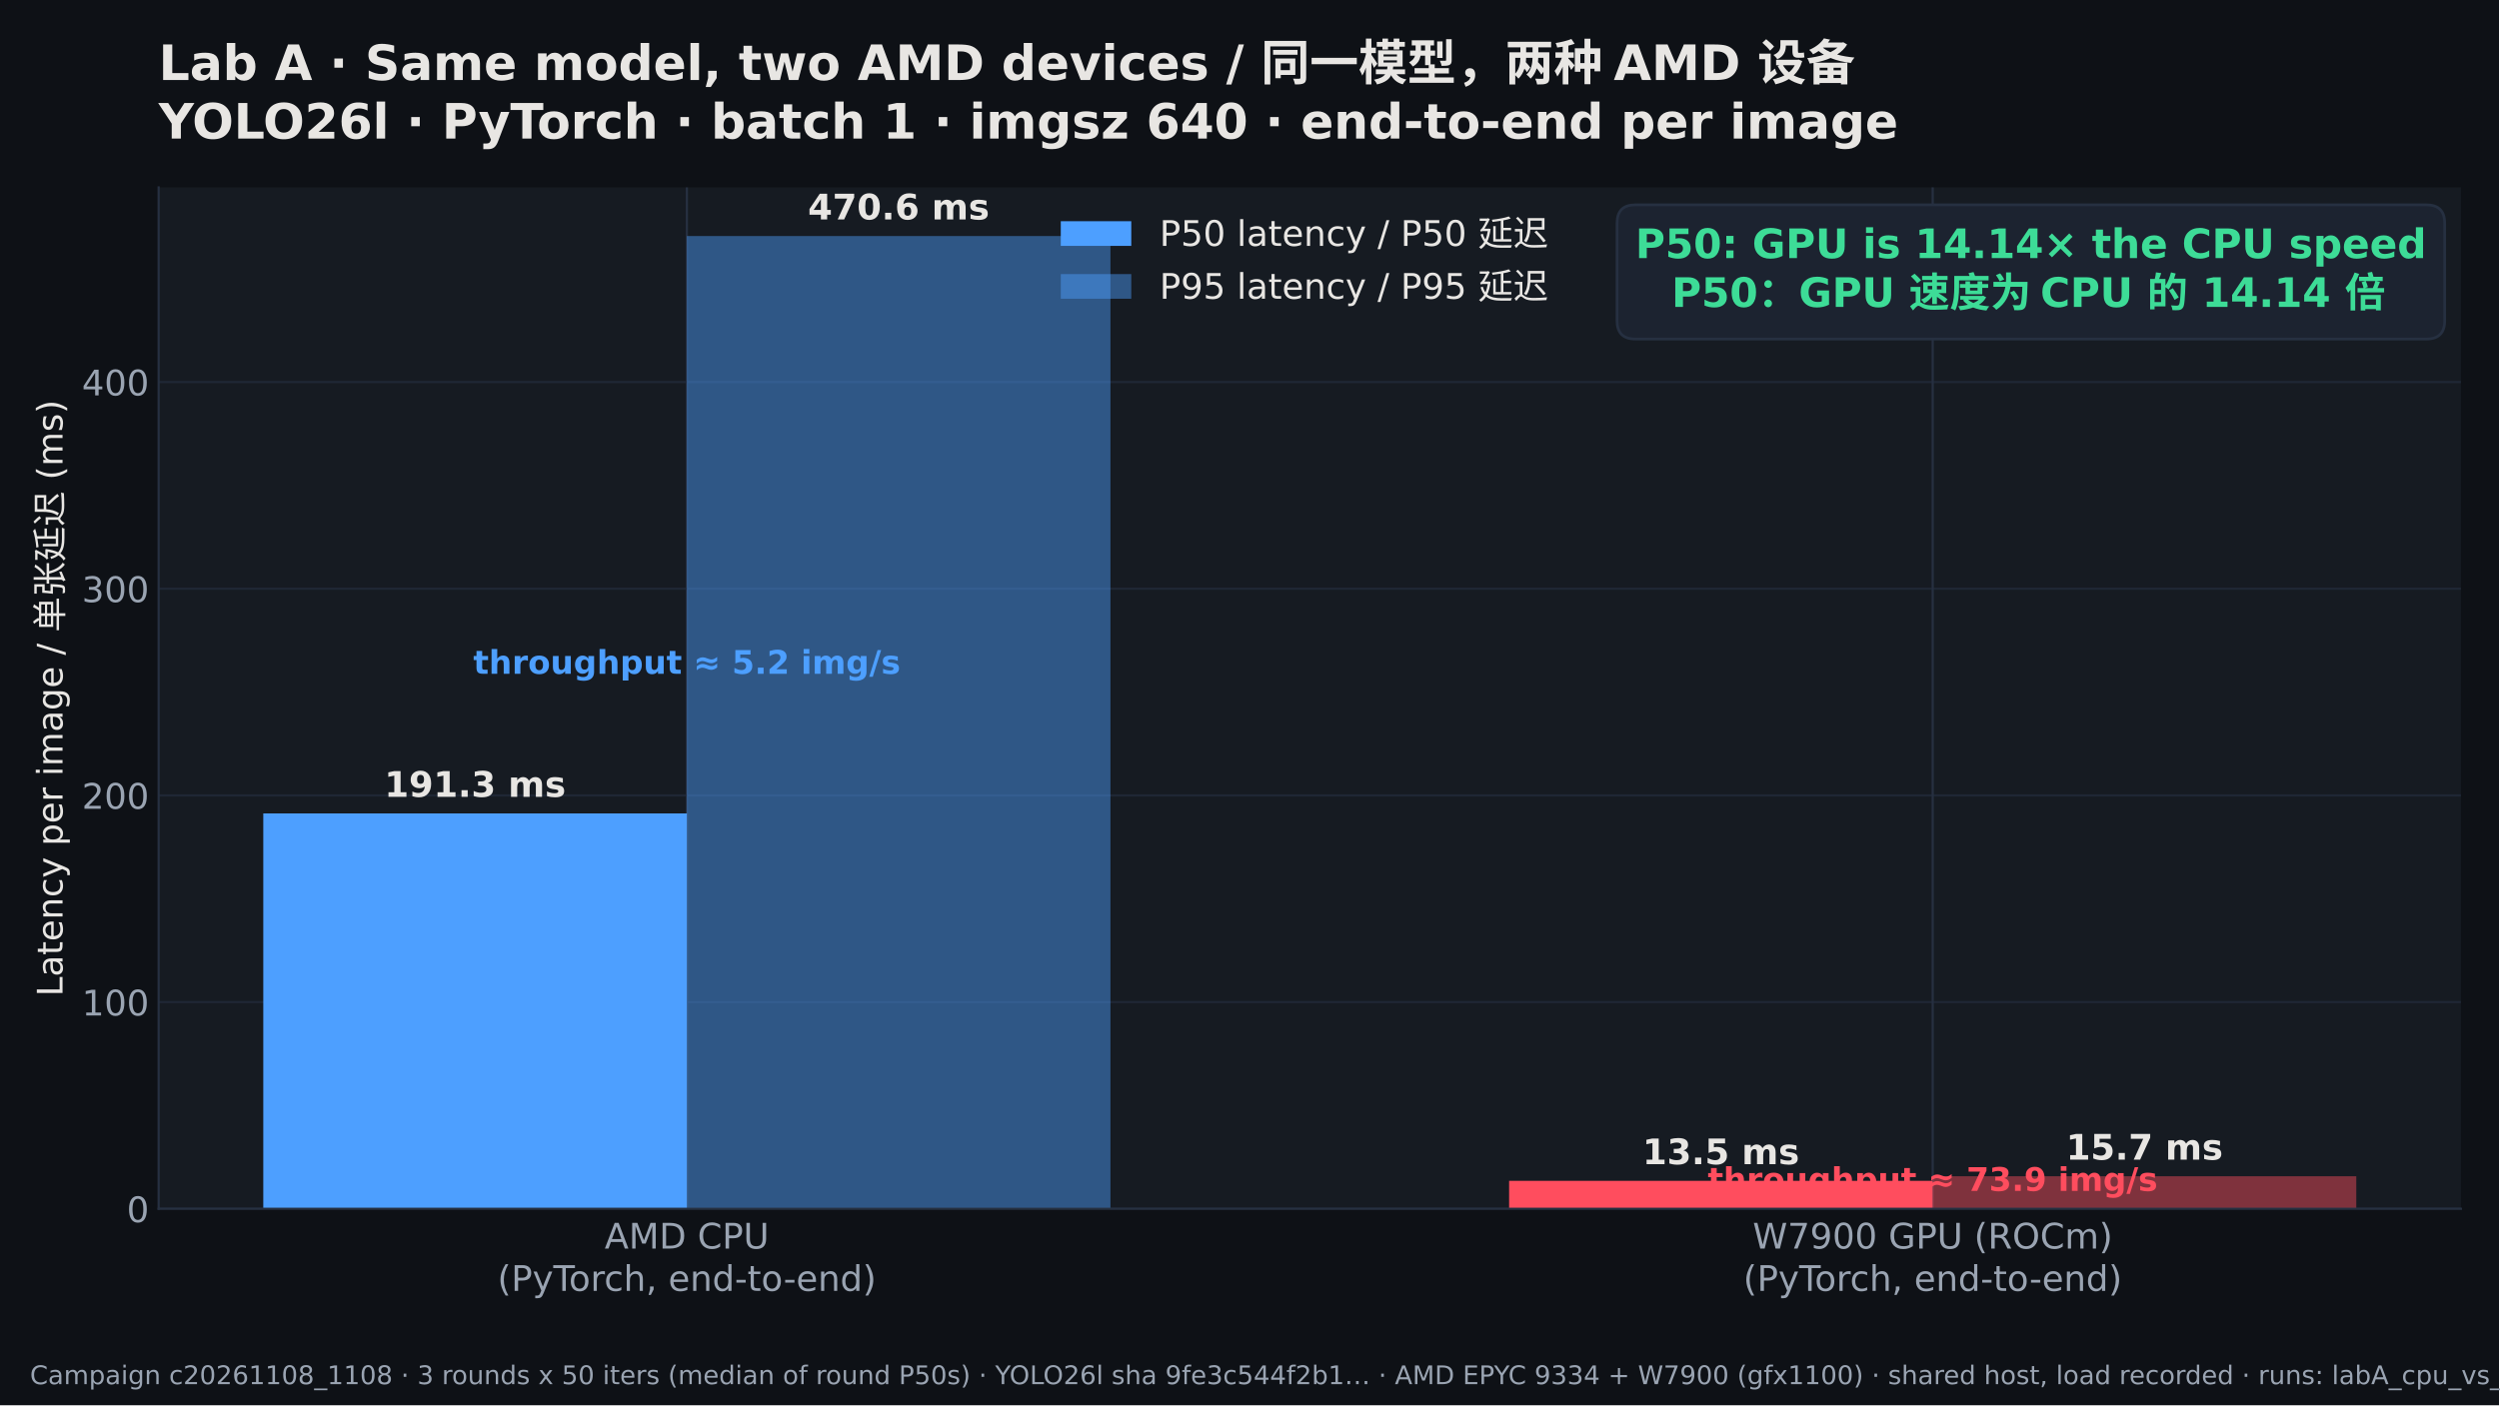
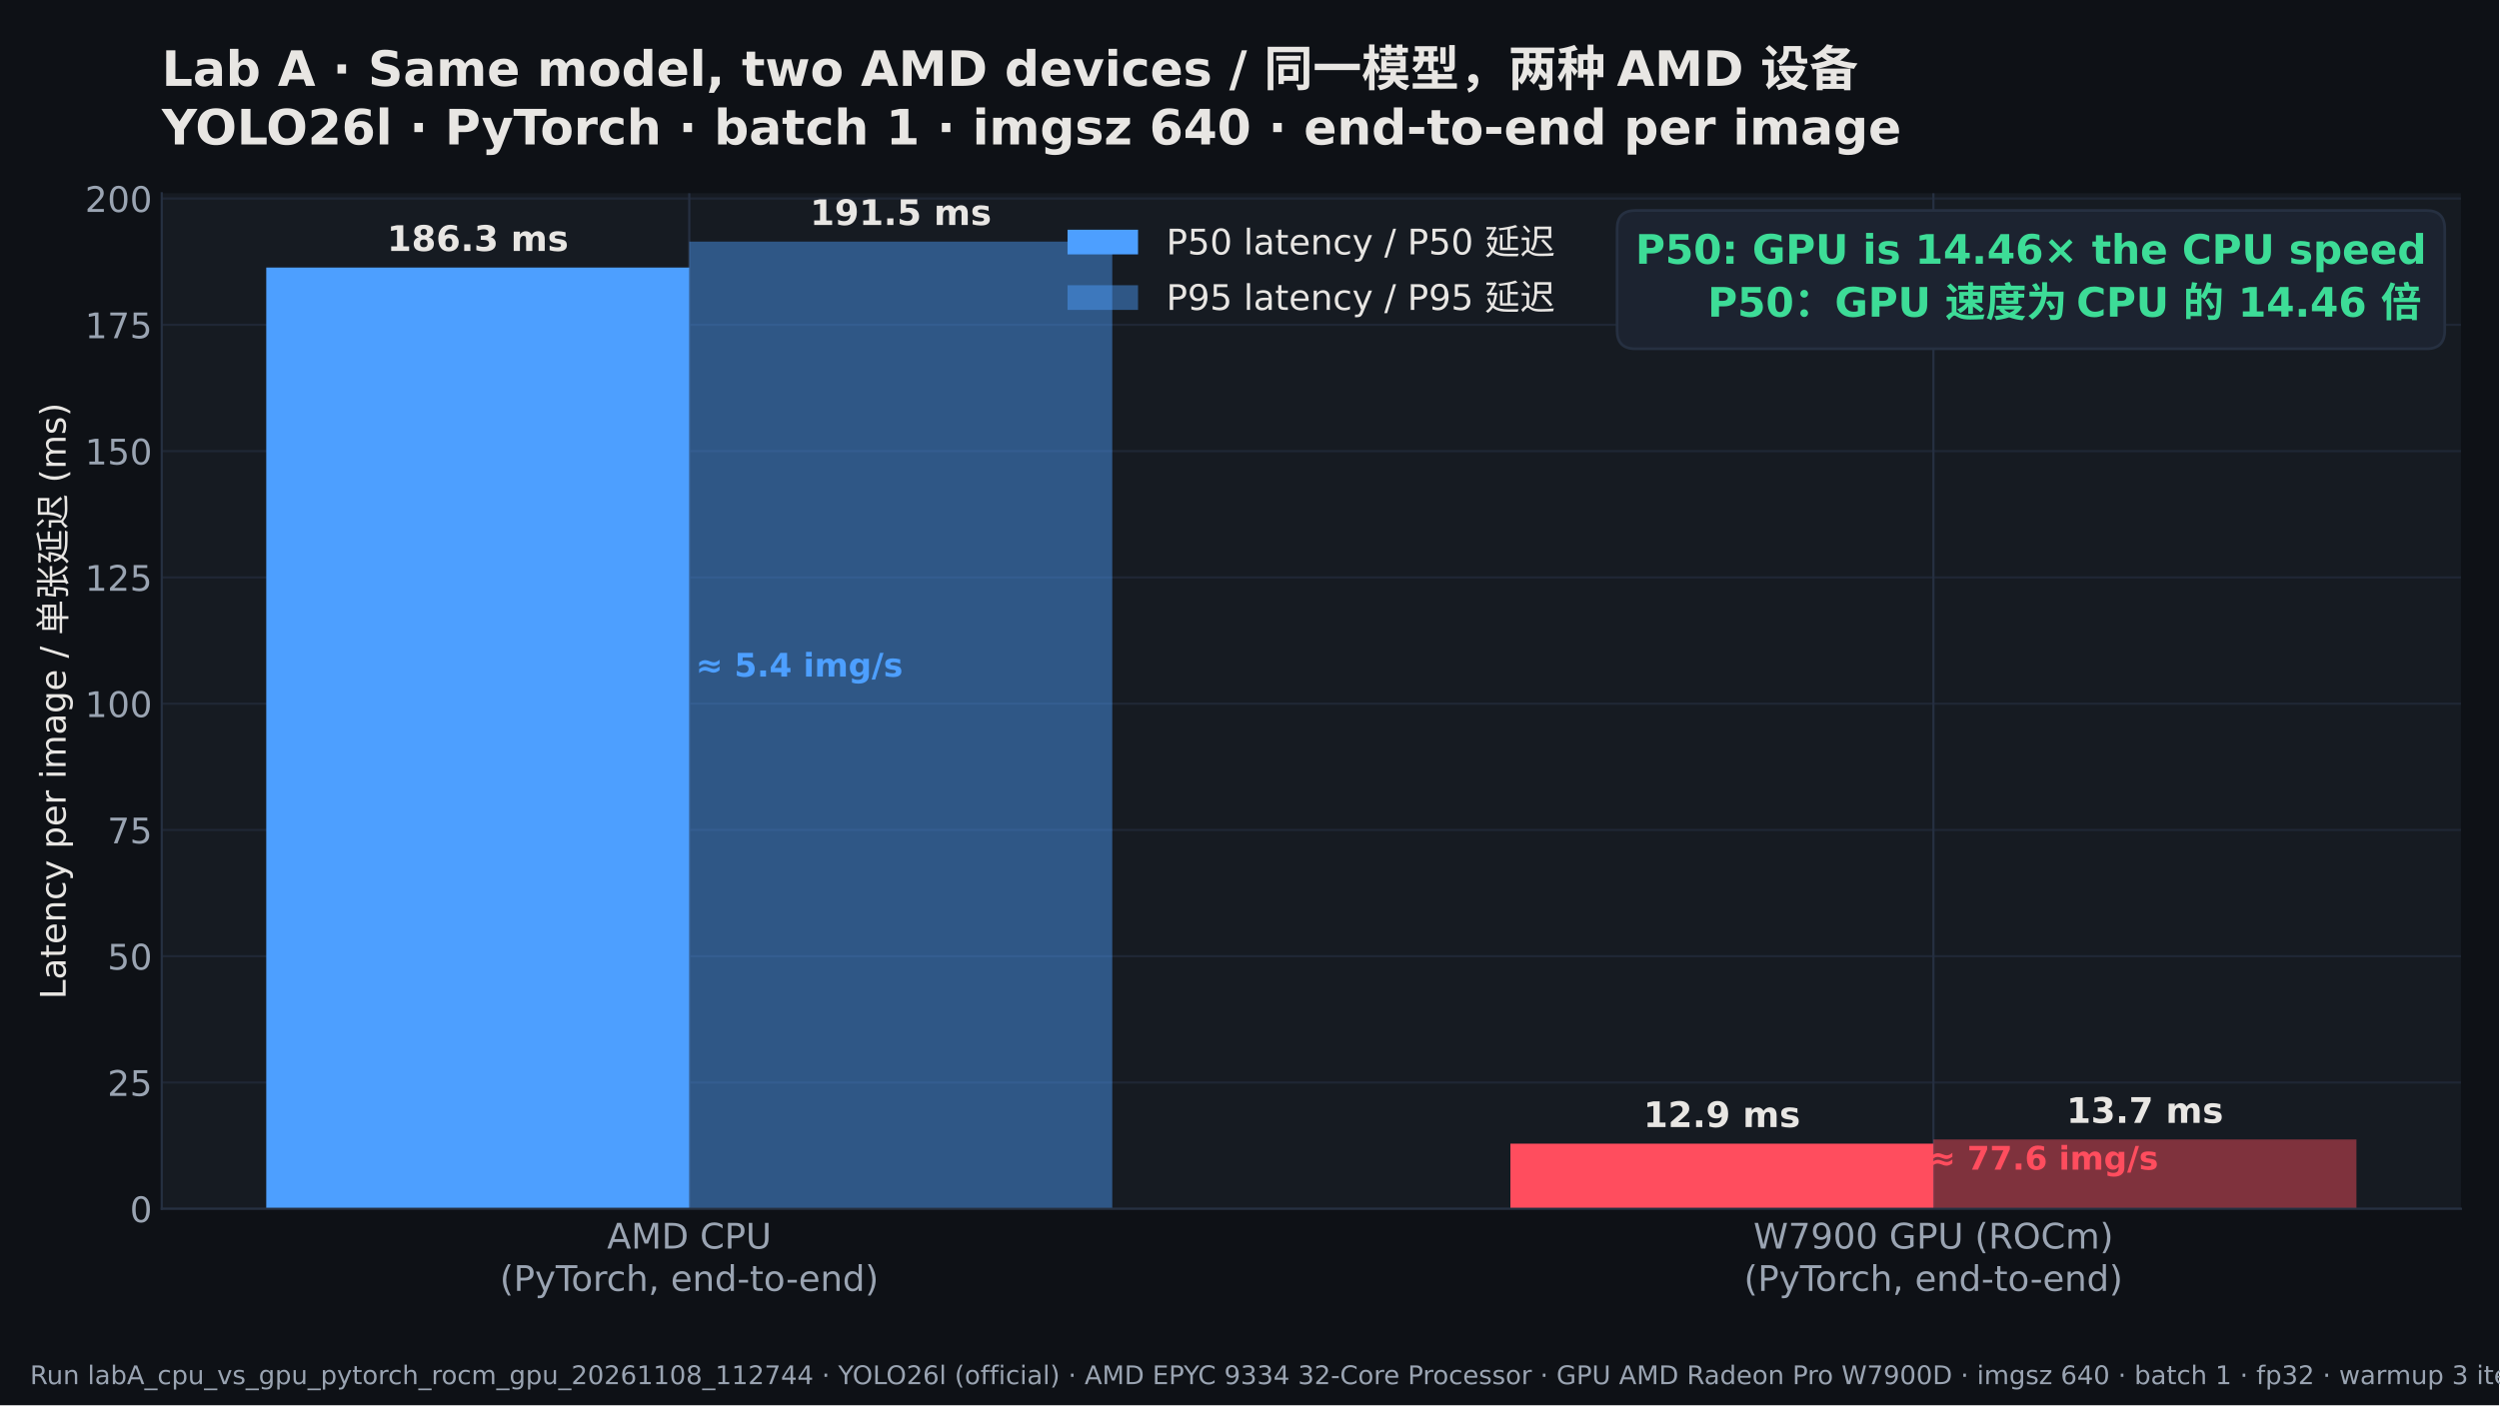
<svg xmlns="http://www.w3.org/2000/svg" width="921.6pt" height="518.4pt" viewBox="0 0 921.6 518.4" version="1.1">
  <defs>
    <style type="text/css">*{stroke-linejoin: round; stroke-linecap: butt}</style>
  </defs>
  <g id="figure_1">
    <g id="patch_1">
      <path d="M 0 518.4  L 921.6 518.4  L 921.6 0  L 0 0  z " style="fill: #0e1116" />
    </g>
    <g id="axes_1">
      <g id="patch_2">
-         <path d="M 58.503 445.921  L 907.56 445.921  L 907.56 69.129  L 58.503 69.129  z " style="fill: #161b22" />
+         <path d="M 59.651 445.921  L 907.56 445.921  L 907.56 71.289  L 59.651 71.289  z " style="fill: #161b22" />
      </g>
      <g id="matplotlib.axis_1">
        <g id="xtick_1">
          <g id="line2d_1">
-             <path d="M 253.308 445.921  L 253.308 69.129  " clip-path="url(#p63331fd310)" style="fill: none; stroke: #263041; stroke-width: 0.8; stroke-linecap: square" />
+             <path d="M 254.193 445.921  L 254.193 71.289  " clip-path="url(#pf11298d2d0)" style="fill: none; stroke: #263041; stroke-width: 0.8; stroke-linecap: square" />
          </g>
          <g id="line2d_2" />
          <g id="text_1">
-             <text style="font-size: 13px; font-family: 'DejaVu Sans', 'Noto Sans CJK SC'; fill: #9aa4b2" transform="translate(222.9675 460.5991)">AMD CPU</text>
-             <text style="font-size: 13px; font-family: 'DejaVu Sans', 'Noto Sans CJK SC'; fill: #9aa4b2" transform="translate(183.4455 476.2026)">(PyTorch, end-to-end)</text>
+             <text style="font-size: 13px; font-family: 'DejaVu Sans', 'Noto Sans CJK SC'; fill: #9aa4b2" transform="translate(223.8518 460.5991)">AMD CPU</text>
+             <text style="font-size: 13px; font-family: 'DejaVu Sans', 'Noto Sans CJK SC'; fill: #9aa4b2" transform="translate(184.3297 476.2026)">(PyTorch, end-to-end)</text>
          </g>
        </g>
        <g id="xtick_2">
          <g id="line2d_3">
-             <path d="M 712.755 445.921  L 712.755 69.129  " clip-path="url(#p63331fd310)" style="fill: none; stroke: #263041; stroke-width: 0.8; stroke-linecap: square" />
+             <path d="M 713.018 445.921  L 713.018 71.289  " clip-path="url(#pf11298d2d0)" style="fill: none; stroke: #263041; stroke-width: 0.8; stroke-linecap: square" />
          </g>
          <g id="line2d_4" />
          <g id="text_2">
-             <text style="font-size: 13px; font-family: 'DejaVu Sans', 'Noto Sans CJK SC'; fill: #9aa4b2" transform="translate(646.3654 460.5991)">W7900 GPU (ROCm)</text>
-             <text style="font-size: 13px; font-family: 'DejaVu Sans', 'Noto Sans CJK SC'; fill: #9aa4b2" transform="translate(642.8919 476.2026)">(PyTorch, end-to-end)</text>
+             <text style="font-size: 13px; font-family: 'DejaVu Sans', 'Noto Sans CJK SC'; fill: #9aa4b2" transform="translate(646.6286 460.5991)">W7900 GPU (ROCm)</text>
+             <text style="font-size: 13px; font-family: 'DejaVu Sans', 'Noto Sans CJK SC'; fill: #9aa4b2" transform="translate(643.1552 476.2026)">(PyTorch, end-to-end)</text>
          </g>
        </g>
      </g>
      <g id="matplotlib.axis_2">
        <g id="ytick_1">
          <g id="line2d_5">
-             <path d="M 58.503 445.921  L 907.56 445.921  " clip-path="url(#p63331fd310)" style="fill: none; stroke: #263041; stroke-opacity: 0.6; stroke-width: 0.8; stroke-linecap: square" />
+             <path d="M 59.651 445.921  L 907.56 445.921  " clip-path="url(#pf11298d2d0)" style="fill: none; stroke: #263041; stroke-opacity: 0.6; stroke-width: 0.8; stroke-linecap: square" />
          </g>
          <g id="line2d_6" />
          <g id="text_3">
-             <text style="font-size: 13px; font-family: 'DejaVu Sans', 'Noto Sans CJK SC'; text-anchor: end; fill: #9aa4b2" x="55.003" y="450.859" transform="rotate(-0 55.00305 450.8593)">0</text>
+             <text style="font-size: 13px; font-family: 'DejaVu Sans', 'Noto Sans CJK SC'; text-anchor: end; fill: #9aa4b2" x="56.151" y="450.859" transform="rotate(-0 56.15055 450.8593)">0</text>
          </g>
        </g>
        <g id="ytick_2">
          <g id="line2d_7">
-             <path d="M 58.503 369.672  L 907.56 369.672  " clip-path="url(#p63331fd310)" style="fill: none; stroke: #263041; stroke-opacity: 0.6; stroke-width: 0.8; stroke-linecap: square" />
+             <path d="M 59.651 399.336  L 907.56 399.336  " clip-path="url(#pf11298d2d0)" style="fill: none; stroke: #263041; stroke-opacity: 0.6; stroke-width: 0.8; stroke-linecap: square" />
          </g>
          <g id="line2d_8" />
          <g id="text_4">
-             <text style="font-size: 13px; font-family: 'DejaVu Sans', 'Noto Sans CJK SC'; text-anchor: end; fill: #9aa4b2" x="55.003" y="374.61" transform="rotate(-0 55.00305 374.6101)">100</text>
+             <text style="font-size: 13px; font-family: 'DejaVu Sans', 'Noto Sans CJK SC'; text-anchor: end; fill: #9aa4b2" x="56.151" y="404.274" transform="rotate(-0 56.15055 404.2744)">25</text>
          </g>
        </g>
        <g id="ytick_3">
          <g id="line2d_9">
-             <path d="M 58.503 293.422  L 907.56 293.422  " clip-path="url(#p63331fd310)" style="fill: none; stroke: #263041; stroke-opacity: 0.6; stroke-width: 0.8; stroke-linecap: square" />
+             <path d="M 59.651 352.751  L 907.56 352.751  " clip-path="url(#pf11298d2d0)" style="fill: none; stroke: #263041; stroke-opacity: 0.6; stroke-width: 0.8; stroke-linecap: square" />
          </g>
          <g id="line2d_10" />
          <g id="text_5">
-             <text style="font-size: 13px; font-family: 'DejaVu Sans', 'Noto Sans CJK SC'; text-anchor: end; fill: #9aa4b2" x="55.003" y="298.361" transform="rotate(-0 55.00305 298.3608)">200</text>
+             <text style="font-size: 13px; font-family: 'DejaVu Sans', 'Noto Sans CJK SC'; text-anchor: end; fill: #9aa4b2" x="56.151" y="357.69" transform="rotate(-0 56.15055 357.6895)">50</text>
          </g>
        </g>
        <g id="ytick_4">
          <g id="line2d_11">
-             <path d="M 58.503 217.173  L 907.56 217.173  " clip-path="url(#p63331fd310)" style="fill: none; stroke: #263041; stroke-opacity: 0.6; stroke-width: 0.8; stroke-linecap: square" />
+             <path d="M 59.651 306.166  L 907.56 306.166  " clip-path="url(#pf11298d2d0)" style="fill: none; stroke: #263041; stroke-opacity: 0.6; stroke-width: 0.8; stroke-linecap: square" />
          </g>
          <g id="line2d_12" />
          <g id="text_6">
-             <text style="font-size: 13px; font-family: 'DejaVu Sans', 'Noto Sans CJK SC'; text-anchor: end; fill: #9aa4b2" x="55.003" y="222.112" transform="rotate(-0 55.00305 222.1116)">300</text>
+             <text style="font-size: 13px; font-family: 'DejaVu Sans', 'Noto Sans CJK SC'; text-anchor: end; fill: #9aa4b2" x="56.151" y="311.105" transform="rotate(-0 56.15055 311.1046)">75</text>
          </g>
        </g>
        <g id="ytick_5">
          <g id="line2d_13">
-             <path d="M 58.503 140.924  L 907.56 140.924  " clip-path="url(#p63331fd310)" style="fill: none; stroke: #263041; stroke-opacity: 0.6; stroke-width: 0.8; stroke-linecap: square" />
+             <path d="M 59.651 259.581  L 907.56 259.581  " clip-path="url(#pf11298d2d0)" style="fill: none; stroke: #263041; stroke-opacity: 0.6; stroke-width: 0.8; stroke-linecap: square" />
          </g>
          <g id="line2d_14" />
          <g id="text_7">
-             <text style="font-size: 13px; font-family: 'DejaVu Sans', 'Noto Sans CJK SC'; text-anchor: end; fill: #9aa4b2" x="55.003" y="145.862" transform="rotate(-0 55.00305 145.8624)">400</text>
+             <text style="font-size: 13px; font-family: 'DejaVu Sans', 'Noto Sans CJK SC'; text-anchor: end; fill: #9aa4b2" x="56.151" y="264.52" transform="rotate(-0 56.15055 264.5198)">100</text>
          </g>
        </g>
-         <g id="text_8">
-           <text style="font-size: 13px; font-family: 'DejaVu Sans', 'Noto Sans CJK SC'; text-anchor: middle; fill: #e8e6e3" x="23.066" y="257.525" transform="rotate(-90 23.06625 257.5252)">Latency per image / 单张延迟 (ms)</text>
+         <g id="ytick_6">
+           <g id="line2d_15">
+             <path d="M 59.651 212.996  L 907.56 212.996  " clip-path="url(#pf11298d2d0)" style="fill: none; stroke: #263041; stroke-opacity: 0.6; stroke-width: 0.8; stroke-linecap: square" />
+           </g>
+           <g id="line2d_16" />
+           <g id="text_8">
+             <text style="font-size: 13px; font-family: 'DejaVu Sans', 'Noto Sans CJK SC'; text-anchor: end; fill: #9aa4b2" x="56.151" y="217.935" transform="rotate(-0 56.15055 217.9349)">125</text>
+           </g>
+         </g>
+         <g id="ytick_7">
+           <g id="line2d_17">
+             <path d="M 59.651 166.412  L 907.56 166.412  " clip-path="url(#pf11298d2d0)" style="fill: none; stroke: #263041; stroke-opacity: 0.6; stroke-width: 0.8; stroke-linecap: square" />
+           </g>
+           <g id="line2d_18" />
+           <g id="text_9">
+             <text style="font-size: 13px; font-family: 'DejaVu Sans', 'Noto Sans CJK SC'; text-anchor: end; fill: #9aa4b2" x="56.151" y="171.35" transform="rotate(-0 56.15055 171.35)">150</text>
+           </g>
+         </g>
+         <g id="ytick_8">
+           <g id="line2d_19">
+             <path d="M 59.651 119.827  L 907.56 119.827  " clip-path="url(#pf11298d2d0)" style="fill: none; stroke: #263041; stroke-opacity: 0.6; stroke-width: 0.8; stroke-linecap: square" />
+           </g>
+           <g id="line2d_20" />
+           <g id="text_10">
+             <text style="font-size: 13px; font-family: 'DejaVu Sans', 'Noto Sans CJK SC'; text-anchor: end; fill: #9aa4b2" x="56.151" y="124.765" transform="rotate(-0 56.15055 124.7651)">175</text>
+           </g>
+         </g>
+         <g id="ytick_9">
+           <g id="line2d_21">
+             <path d="M 59.651 73.242  L 907.56 73.242  " clip-path="url(#pf11298d2d0)" style="fill: none; stroke: #263041; stroke-opacity: 0.6; stroke-width: 0.8; stroke-linecap: square" />
+           </g>
+           <g id="line2d_22" />
+           <g id="text_11">
+             <text style="font-size: 13px; font-family: 'DejaVu Sans', 'Noto Sans CJK SC'; text-anchor: end; fill: #9aa4b2" x="56.151" y="78.18" transform="rotate(-0 56.15055 78.18021)">200</text>
+           </g>
+         </g>
+         <g id="text_12">
+           <text style="font-size: 13px; font-family: 'DejaVu Sans', 'Noto Sans CJK SC'; text-anchor: middle; fill: #e8e6e3" x="24.214" y="258.605" transform="rotate(-90 24.21375 258.6052)">Latency per image / 单张延迟 (ms)</text>
        </g>
      </g>
      <g id="patch_3">
-         <path d="M 97.097 445.921  L 253.308 445.921  L 253.308 300.069  L 97.097 300.069  z " clip-path="url(#p63331fd310)" style="fill: #4d9fff" />
+         <path d="M 98.192 445.921  L 254.193 445.921  L 254.193 98.692  L 98.192 98.692  z " clip-path="url(#pf11298d2d0)" style="fill: #4d9fff" />
      </g>
      <g id="patch_4">
-         <path d="M 556.543 445.921  L 712.755 445.921  L 712.755 435.603  L 556.543 435.603  z " clip-path="url(#p63331fd310)" style="fill: #ff4d5e" />
+         <path d="M 557.017 445.921  L 713.018 445.921  L 713.018 421.906  L 557.017 421.906  z " clip-path="url(#pf11298d2d0)" style="fill: #ff4d5e" />
      </g>
      <g id="patch_5">
-         <path d="M 253.308 445.921  L 409.52 445.921  L 409.52 87.072  L 253.308 87.072  z " clip-path="url(#p63331fd310)" style="fill: #4d9fff; opacity: 0.45" />
+         <path d="M 254.193 445.921  L 410.193 445.921  L 410.193 89.129  L 254.193 89.129  z " clip-path="url(#pf11298d2d0)" style="fill: #4d9fff; opacity: 0.45" />
      </g>
      <g id="patch_6">
-         <path d="M 712.755 445.921  L 868.967 445.921  L 868.967 433.924  L 712.755 433.924  z " clip-path="url(#p63331fd310)" style="fill: #ff4d5e; opacity: 0.45" />
+         <path d="M 713.018 445.921  L 869.019 445.921  L 869.019 420.348  L 713.018 420.348  z " clip-path="url(#pf11298d2d0)" style="fill: #ff4d5e; opacity: 0.45" />
      </g>
      <g id="patch_7">
-         <path d="M 58.503 445.921  L 58.503 69.129  " style="fill: none; stroke: #263041; stroke-width: 0.8; stroke-linejoin: miter; stroke-linecap: square" />
+         <path d="M 59.651 445.921  L 59.651 71.289  " style="fill: none; stroke: #263041; stroke-width: 0.8; stroke-linejoin: miter; stroke-linecap: square" />
      </g>
      <g id="patch_8">
-         <path d="M 58.503 445.921  L 907.56 445.921  " style="fill: none; stroke: #263041; stroke-width: 0.8; stroke-linejoin: miter; stroke-linecap: square" />
-       </g>
-       <g id="text_9">
-         <text style="font-weight: 700; font-size: 13px; font-family: 'DejaVu Sans', 'Noto Sans CJK SC'; text-anchor: middle; fill: #e8e6e3" x="175.202" y="293.946" transform="rotate(-0 175.2024 293.9462)">191.3 ms</text>
-       </g>
-       <g id="text_10">
-         <text style="font-weight: 700; font-size: 13px; font-family: 'DejaVu Sans', 'Noto Sans CJK SC'; text-anchor: middle; fill: #e8e6e3" x="634.649" y="429.479" transform="rotate(-0 634.6488 429.4795)">13.5 ms</text>
-       </g>
-       <g id="text_11">
-         <text style="font-weight: 700; font-size: 13px; font-family: 'DejaVu Sans', 'Noto Sans CJK SC'; text-anchor: middle; fill: #e8e6e3" x="331.414" y="80.949" transform="rotate(-0 331.4142 80.94889)">470.6 ms</text>
-       </g>
-       <g id="text_12">
-         <text style="font-weight: 700; font-size: 13px; font-family: 'DejaVu Sans', 'Noto Sans CJK SC'; text-anchor: middle; fill: #e8e6e3" x="790.861" y="427.801" transform="rotate(-0 790.8606 427.8008)">15.7 ms</text>
+         <path d="M 59.651 445.921  L 907.56 445.921  " style="fill: none; stroke: #263041; stroke-width: 0.8; stroke-linejoin: miter; stroke-linecap: square" />
      </g>
      <g id="text_13">
-         <text style="font-weight: 700; font-size: 12px; font-family: 'DejaVu Sans', 'Noto Sans CJK SC'; text-anchor: middle; fill: #4d9fff" x="253.308" y="248.554" transform="rotate(-0 253.3083 248.5539)">throughput ≈ 5.2 img/s</text>
+         <text style="font-weight: 700; font-size: 13px; font-family: 'DejaVu Sans', 'Noto Sans CJK SC'; text-anchor: middle; fill: #e8e6e3" x="176.192" y="92.569" transform="rotate(-0 176.1922 92.56893)">186.3 ms</text>
      </g>
      <g id="text_14">
-         <text style="font-weight: 700; font-size: 12px; font-family: 'DejaVu Sans', 'Noto Sans CJK SC'; text-anchor: middle; fill: #ff4d5e" x="712.755" y="439.322" transform="rotate(-0 712.7547 439.3225)">throughput ≈ 73.9 img/s</text>
+         <text style="font-weight: 700; font-size: 13px; font-family: 'DejaVu Sans', 'Noto Sans CJK SC'; text-anchor: middle; fill: #e8e6e3" x="635.018" y="415.783" transform="rotate(-0 635.0177 415.7834)">12.9 ms</text>
      </g>
      <g id="text_15">
-         <g id="patch_9">
-           <path d="M 603.102 125.074  L 894.824 125.074  Q 901.574 125.074 901.574 118.324  L 901.574 82.317  Q 901.574 75.567 894.824 75.567  L 603.102 75.567  Q 596.352 75.567 596.352 82.317  L 596.352 118.324  Q 596.352 125.074 603.102 125.074  z " style="fill: #1c2330; stroke: #263041; stroke-linejoin: miter" />
-         </g>
-         <text style="font-weight: 700; font-size: 15px; font-family: 'DejaVu Sans', 'Noto Sans CJK SC'; fill: #3ddc97" transform="translate(603.1023 95.21631)">P50: GPU is 14.14× the CPU speed</text>
-         <text style="font-weight: 700; font-size: 15px; font-family: 'DejaVu Sans', 'Noto Sans CJK SC'; fill: #3ddc97" transform="translate(616.457 113.2192)">P50：GPU 速度为 CPU 的 14.14 倍</text>
+         <text style="font-weight: 700; font-size: 13px; font-family: 'DejaVu Sans', 'Noto Sans CJK SC'; text-anchor: middle; fill: #e8e6e3" x="332.193" y="83.006" transform="rotate(-0 332.1929 83.00603)">191.5 ms</text>
      </g>
      <g id="text_16">
-         <text style="font-weight: 700; font-size: 18px; font-family: 'DejaVu Sans', 'Noto Sans CJK SC'; fill: #e8e6e3" transform="translate(58.50305 29.52457)">Lab A · Same model, two AMD devices / 同一模型，两种 AMD 设备</text>
-         <text style="font-weight: 700; font-size: 18px; font-family: 'DejaVu Sans', 'Noto Sans CJK SC'; fill: #e8e6e3" transform="translate(58.50305 51.12949)">YOLO26l · PyTorch · batch 1 · imgsz 640 · end-to-end per image</text>
+         <text style="font-weight: 700; font-size: 13px; font-family: 'DejaVu Sans', 'Noto Sans CJK SC'; text-anchor: middle; fill: #e8e6e3" x="791.018" y="414.225" transform="rotate(-0 791.0183 414.2254)">13.7 ms</text>
+       </g>
+       <g id="text_17">
+         <text style="font-weight: 700; font-size: 12px; font-family: 'DejaVu Sans', 'Noto Sans CJK SC'; text-anchor: middle; fill: #4d9fff" x="254.193" y="249.598" transform="rotate(-0 254.1925 249.5976)">throughput ≈ 5.4 img/s</text>
+       </g>
+       <g id="text_18">
+         <text style="font-weight: 700; font-size: 12px; font-family: 'DejaVu Sans', 'Noto Sans CJK SC'; text-anchor: middle; fill: #ff4d5e" x="713.018" y="431.476" transform="rotate(-0 713.018 431.4758)">throughput ≈ 77.6 img/s</text>
+       </g>
+       <g id="text_19">
+         <g id="patch_9">
+           <path d="M 603.119 128.676  L 894.841 128.676  Q 901.591 128.676 901.591 121.926  L 901.591 84.402  Q 901.591 77.652 894.841 77.652  L 603.119 77.652  Q 596.369 77.652 596.369 84.402  L 596.369 121.926  Q 596.369 128.676 603.119 128.676  z " style="fill: #1c2330; stroke: #263041; stroke-linejoin: miter" />
+         </g>
+         <text style="font-weight: 700; font-size: 15px; font-family: 'DejaVu Sans', 'Noto Sans CJK SC'; fill: #3ddc97" transform="translate(603.1195 97.30071)">P50: GPU is 14.46× the CPU speed</text>
+         <text style="font-weight: 700; font-size: 15px; font-family: 'DejaVu Sans', 'Noto Sans CJK SC'; fill: #3ddc97" transform="translate(629.7492 116.8212)">P50：GPU 速度为 CPU 的 14.46 倍</text>
+       </g>
+       <g id="text_20">
+         <text style="font-weight: 700; font-size: 18px; font-family: 'DejaVu Sans', 'Noto Sans CJK SC'; fill: #e8e6e3" transform="translate(59.65055 31.68457)">Lab A · Same model, two AMD devices / 同一模型，两种 AMD 设备</text>
+         <text style="font-weight: 700; font-size: 18px; font-family: 'DejaVu Sans', 'Noto Sans CJK SC'; fill: #e8e6e3" transform="translate(59.65055 53.28949)">YOLO26l · PyTorch · batch 1 · imgsz 640 · end-to-end per image</text>
      </g>
      <g id="legend_1">
        <g id="patch_10">
-           <path d="M 391.203 90.707  L 417.203 90.707  L 417.203 81.607  L 391.203 81.607  z " style="fill: #4d9fff" />
+           <path d="M 393.694 93.844  L 419.694 93.844  L 419.694 84.744  L 393.694 84.744  z " style="fill: #4d9fff" />
        </g>
-         <g id="text_17">
-           <text style="font-size: 13px; font-family: 'DejaVu Sans', 'Noto Sans CJK SC'; text-anchor: start; fill: #e8e6e3" x="427.603" y="90.707" transform="rotate(-0 427.6028 90.70746)">P50 latency / P50 延迟</text>
+         <g id="text_21">
+           <text style="font-size: 13px; font-family: 'DejaVu Sans', 'Noto Sans CJK SC'; text-anchor: start; fill: #e8e6e3" x="430.094" y="93.844" transform="rotate(-0 430.094 93.84449)">P50 latency / P50 延迟</text>
        </g>
        <g id="patch_11">
-           <path d="M 391.203 110.208  L 417.203 110.208  L 417.203 101.108  L 391.203 101.108  z " style="fill: #4d9fff; opacity: 0.45" />
+           <path d="M 393.694 114.323  L 419.694 114.323  L 419.694 105.223  L 393.694 105.223  z " style="fill: #4d9fff; opacity: 0.45" />
        </g>
-         <g id="text_18">
-           <text style="font-size: 13px; font-family: 'DejaVu Sans', 'Noto Sans CJK SC'; text-anchor: start; fill: #e8e6e3" x="427.603" y="110.208" transform="rotate(-0 427.6028 110.2085)">P95 latency / P95 延迟</text>
+         <g id="text_22">
+           <text style="font-size: 13px; font-family: 'DejaVu Sans', 'Noto Sans CJK SC'; text-anchor: start; fill: #e8e6e3" x="430.094" y="114.323" transform="rotate(-0 430.094 114.3225)">P95 latency / P95 延迟</text>
        </g>
      </g>
    </g>
-     <g id="text_19">
-       <text style="font-size: 9.5px; font-family: 'DejaVu Sans'; text-anchor: start; fill: #9aa4b2" x="11.059" y="510.624" transform="rotate(-0 11.0592 510.624)">Campaign c20261108_1108 · 3 rounds x 50 iters (median of round P50s) · YOLO26l sha 9fe3c544f2b1… · AMD EPYC 9334 + W7900 (gfx1100) · shared host, load recorded · runs: labA_cpu_vs_gpu_pytorch_cpu_20261108_111313 · labA_cpu_vs_gpu_pytorch_rocm_gpu_20261108_111315 · evidence: c20261108_1108/ · SHA256SUMS verified  · scope: end-to-end per image (pre+infer+post)</text>
+     <g id="text_23">
+       <text style="font-size: 9.5px; font-family: 'DejaVu Sans'; text-anchor: start; fill: #9aa4b2" x="11.059" y="510.624" transform="rotate(-0 11.0592 510.624)">Run labA_cpu_vs_gpu_pytorch_rocm_gpu_20261108_112744 · YOLO26l (official) · AMD EPYC 9334 32-Core Processor · GPU AMD Radeon Pro W7900D · imgsz 640 · batch 1 · fp32 · warmup 3 iters 10 · evidence: results/raw/labA_cpu_vs_gpu/labA_cpu_vs_gpu_pytorch_rocm_gpu_20261108_112744.csv (sha256 f1b110e88b64…) </text>
    </g>
  </g>
  <defs>
-     <clipPath id="p63331fd310">
-       <rect x="58.503" y="69.129" width="849.057" height="376.791" />
+     <clipPath id="pf11298d2d0">
+       <rect x="59.651" y="71.289" width="847.909" height="374.631" />
    </clipPath>
  </defs>
</svg>
